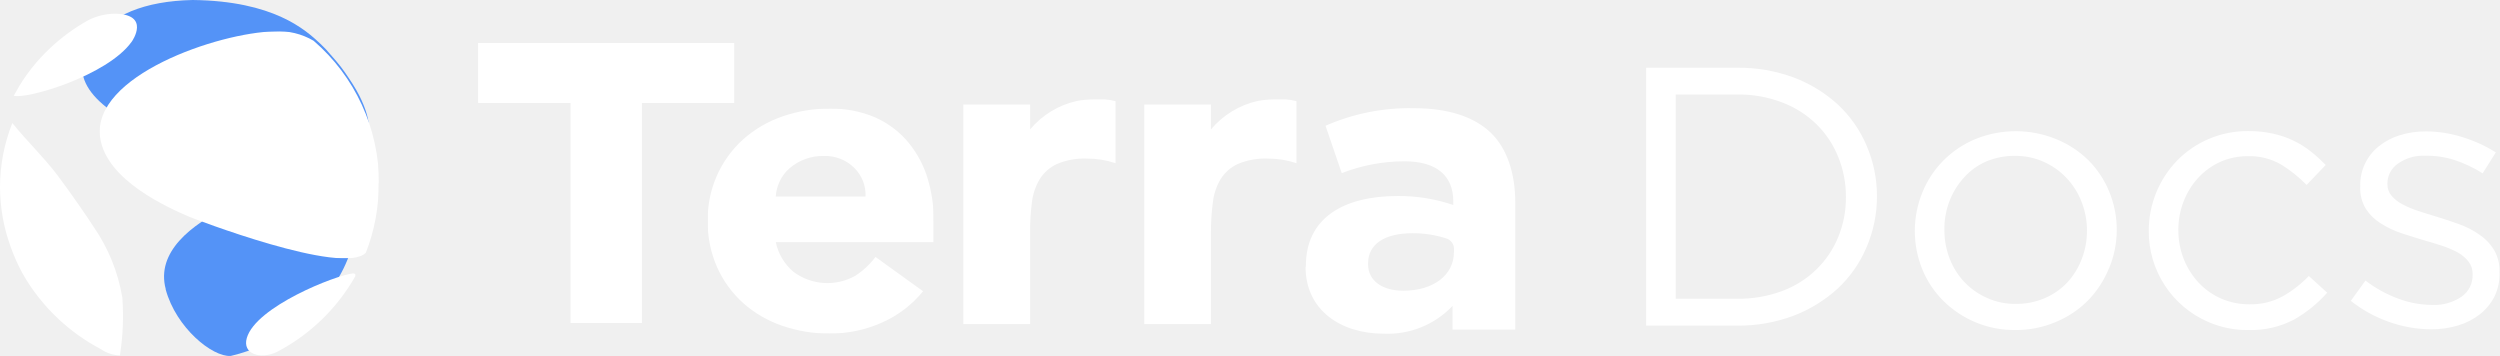
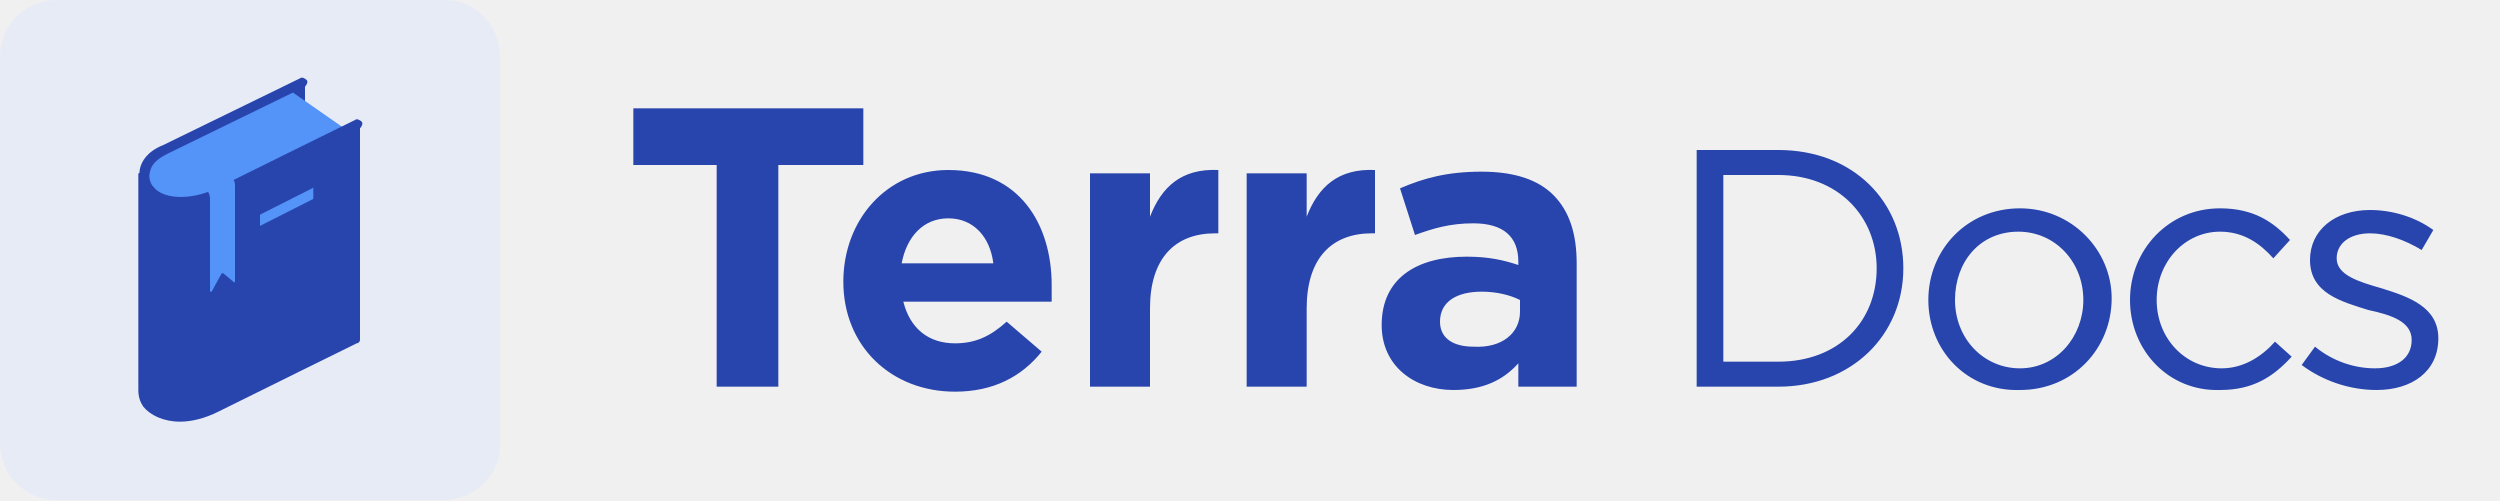
- <svg xmlns="http://www.w3.org/2000/svg" viewBox="0 0 239.15 34">
-   <defs>
-     <mask id="mask" x="9.5" y="2.96" width="26.74" height="21.75" maskUnits="userSpaceOnUse">
-       <g id="b">
-         <path id="a" class="cls-1" d="M9.5 3h26.73v21.71H9.5z" />
-       </g>
-     </mask>
-     <mask id="mask-2" x="45.73" y="4.11" width="24.53" height="26.81" maskUnits="userSpaceOnUse">
-       <g id="d">
-         <path id="c" class="cls-1" d="M45.73 4.11h24.53v26.8H45.73z" />
-       </g>
-     </mask>
-     <mask id="mask-3" x="67.7" y="10.37" width="21.6" height="21.55" maskUnits="userSpaceOnUse">
-       <g id="f">
-         <path id="e" class="cls-1" d="M67.7 10.37h21.6v21.55H67.7z" />
-       </g>
-     </mask>
-     <style>.cls-1{fill:#fff;fill-rule:evenodd}</style>
-   </defs>
-   <g id="Layer_2" data-name="Layer 2">
-     <g id="Layer_1-2" data-name="Layer 1">
-       <path d="M8.75 4c-5.49 7.51 15.6 12.77 23.06 11.5 1.31-.22 5.29-.9 2.57-6.34C34 8.4 33.5 7.66 33 6.93s-1.18-1.49-1.81-2.2l-.55-.55C29.22 2.85 26.19.09 18.43 0c-4.6.1-7.86 1.43-9.68 4m7.1 23.69c1 3.67 4.46 6.47 6.22 6.36a16.5 16.5 0 0010.3-7.45c2.82-4.81 1.86-9.45-2-9.55C29 17.1 14 20.65 15.85 27.64" fill="#5493f7" fill-rule="evenodd" />
-       <path class="cls-1" d="M12.59 4c-2.31 3.23-10 5.51-11.27 5.16l.16-.29A16 16 0 013 6.56a17.38 17.38 0 011.84-2 18.36 18.36 0 013.59-2.62A5.74 5.74 0 0111 1.31c3.43.06 1.64 2.62 1.62 2.65m-.92 24.47a24.05 24.05 0 01-.23 5.57 3.39 3.39 0 01-1.82-.6 18.51 18.51 0 01-4.05-2.88 17.91 17.91 0 01-1.91-2.08 17.53 17.53 0 01-1.56-2.33A18.3 18.3 0 011 23.56a16.87 16.87 0 01-1-5.63 16.66 16.66 0 011.18-6.16c1.37 1.71 3 3.25 4.32 5s3.07 4.31 3.43 4.89a16.76 16.76 0 012.77 6.79" />
-       <g mask="url(#mask)">
-         <path class="cls-1" d="M36.23 17.52A17.93 17.93 0 0135 24.17c-2.16 2.29-16.7-3.35-16.84-3.41-2-.86-8-3.48-8.58-7.6C8.75 7.24 20.9 3.12 26.25 3a6.55 6.55 0 013.75.9 18 18 0 016.26 13.62" />
-       </g>
-       <path class="cls-1" d="M26.49 33.67c-1.58.74-3.33.2-2.88-1.34.87-3 8.49-6 10.17-6.18l.2.05a.49.49 0 010 .24 18.39 18.39 0 01-7.5 7.23M105.7 9.51h-1.11a8.85 8.85 0 00-1.59.15 8.12 8.12 0 00-4.46 2.72V10h-6.39v21h6.39v-8.77a21 21 0 01.17-2.85 5.6 5.6 0 01.75-2.24 3.81 3.81 0 011.64-1.45 6.76 6.76 0 012.89-.52 8.58 8.58 0 011.38.11 8.72 8.72 0 011.34.33V9.68a5 5 0 00-1-.17m17.29 0h-1.11a8.85 8.85 0 00-1.59.15 8.15 8.15 0 00-4.46 2.72V10h-6.38v21h6.38v-8.77a20.93 20.93 0 01.18-2.85 5.59 5.59 0 01.74-2.24 3.87 3.87 0 011.64-1.45 6.76 6.76 0 012.89-.52 8.8 8.8 0 011.39.11 9 9 0 011.34.33V9.68a5.17 5.17 0 00-1-.17" />
-       <g mask="url(#mask-2)">
-         <path class="cls-1" d="M54.58 9.85h-8.85V4.11h24.53v5.74h-8.85v21.06h-6.83z" />
-       </g>
-       <g mask="url(#mask-3)">
-         <path class="cls-1" d="M82.8 18.81a3.65 3.65 0 00-1.08-2.75 3.93 3.93 0 00-2.9-1.14 4.86 4.86 0 00-3.32 1.2 3.75 3.75 0 00-.91 1.22 3.9 3.9 0 00-.38 1.46h8.59zm5.5 9.05a10.54 10.54 0 01-3.94 3 12.13 12.13 0 01-5 1.05 13.74 13.74 0 01-4.57-.76A11 11 0 0171.1 29a10.25 10.25 0 01-2.49-3.41 10.6 10.6 0 01-.91-4.43 10.29 10.29 0 013.4-7.84 11.1 11.1 0 013.74-2.18 13.48 13.48 0 014.57-.75 10.65 10.65 0 014.09.75 8.76 8.76 0 013.13 2.18 9.91 9.91 0 012 3.41 13.68 13.68 0 01.69 4.43v2H74.21A5.07 5.07 0 0075.9 26a5.43 5.43 0 005.92.38 7.51 7.51 0 001.93-1.8z" />
-       </g>
-       <path class="cls-1" d="M139.09 24.16v-.35a1.05 1.05 0 00-.73-1 10.31 10.31 0 00-3.22-.5c-2.64 0-4.27 1-4.27 2.89v.08c0 1.6 1.39 2.53 3.37 2.53 2.9 0 4.84-1.52 4.84-3.67m-14.16 1.37v-.09c0-4.57 3.61-6.67 8.77-6.67a16.07 16.07 0 015.33.86v-.35c0-2.45-1.59-3.83-4.67-3.83a16.61 16.61 0 00-6 1.13l-1.55-4.53a20 20 0 018.45-1.68c3.37 0 5.8.86 7.35 2.34s2.35 3.87 2.35 6.68v12.16h-6v-2.27a8.53 8.53 0 01-6.59 2.66c-4.1 0-7.47-2.25-7.47-6.39" />
-       <path d="M178.55 23.66a11.52 11.52 0 01-2.74 3.93 13.34 13.34 0 01-4.23 2.61 14.94 14.94 0 01-5.4.95h-8.71V6.48h8.71a15.16 15.16 0 015.4.93 13.12 13.12 0 014.23 2.59 11.53 11.53 0 012.74 3.91 12.17 12.17 0 011 4.87 12.25 12.25 0 01-1 4.88zM175.84 15a9.13 9.13 0 00-2.08-3.12 9.49 9.49 0 00-3.28-2.08 11.59 11.59 0 00-4.3-.76h-5.88v19.54h5.88a12 12 0 004.3-.74 9.33 9.33 0 003.28-2.07 9.16 9.16 0 002.08-3.08 9.84 9.84 0 00.74-3.84 10.06 10.06 0 00-.74-3.85zm25.89 10.7a9.5 9.5 0 01-2 3.05 9.35 9.35 0 01-3.09 2.06 9.72 9.72 0 01-3.87.76 9.64 9.64 0 01-6.88-2.8 9.09 9.09 0 01-2-3 9.74 9.74 0 010-7.35 9.26 9.26 0 012-3.05 9.43 9.43 0 013.06-2.06 10.26 10.26 0 017.75 0 9.54 9.54 0 013.06 2 9.18 9.18 0 012 3 9.59 9.59 0 010 7.34zm-2.61-6.4a7 7 0 00-1.46-2.3 6.82 6.82 0 00-2.18-1.53 6.54 6.54 0 00-2.73-.56 6.93 6.93 0 00-2.76.54 6.2 6.2 0 00-2.13 1.55 7.18 7.18 0 00-1.38 2.25A7.44 7.44 0 00186 22a7.55 7.55 0 00.52 2.78 6.89 6.89 0 001.41 2.22 6.82 6.82 0 002.17 1.51 6.46 6.46 0 002.72.56 6.86 6.86 0 002.76-.54 6.47 6.47 0 002.16-1.49 6.94 6.94 0 001.39-2.24 7.36 7.36 0 00.51-2.76 7.5 7.5 0 00-.52-2.74zm20.33 11.27a8.84 8.84 0 01-4.4 1 9.28 9.28 0 01-3.78-.76 9.42 9.42 0 01-5.72-8.72 9.66 9.66 0 012.71-6.73 9.4 9.4 0 016.79-2.82 10.5 10.5 0 012.41.25 8.79 8.79 0 013.62 1.72 15.55 15.55 0 011.4 1.27l-1.83 1.91a12.72 12.72 0 00-2.42-1.94 6 6 0 00-3.21-.81 6.4 6.4 0 00-2.62.54 6.52 6.52 0 00-2.11 1.52 7.05 7.05 0 00-1.4 2.25 7.44 7.44 0 00-.51 2.76 7.55 7.55 0 00.52 2.78 7.2 7.2 0 001.44 2.27 6.64 6.64 0 002.15 1.51 6.73 6.73 0 002.71.54 6.33 6.33 0 003.17-.77 10.58 10.58 0 002.49-1.94l1.76 1.6a12.52 12.52 0 01-3.17 2.57zm19.18-2.22a5.15 5.15 0 01-1.4 1.71 6.21 6.21 0 01-2.08 1.07 8.65 8.65 0 01-2.6.37 12.11 12.11 0 01-4.05-.72 12.49 12.49 0 01-3.62-2l1.4-1.94a12 12 0 003.14 1.73 9.41 9.41 0 003.28.6 4.6 4.6 0 002.76-.78 2.47 2.47 0 001.07-2.11v-.07a1.85 1.85 0 00-.37-1.16 3.4 3.4 0 00-1-.87 9 9 0 00-1.49-.65c-.57-.19-1.15-.36-1.74-.53s-1.44-.44-2.17-.68a8.76 8.76 0 01-2-.94 4.62 4.62 0 01-1.43-1.38 3.76 3.76 0 01-.55-2.11v-.07a4.72 4.72 0 011.77-3.82 6 6 0 012-1.06 8.23 8.23 0 012.53-.37 11.58 11.58 0 013.48.55 13.09 13.09 0 013.19 1.46l-1.26 2a12.2 12.2 0 00-2.71-1.28 8.59 8.59 0 00-2.78-.4 4.1 4.1 0 00-2.62.76 2.28 2.28 0 00-1 1.88v.08a1.66 1.66 0 00.39 1.1 3.47 3.47 0 001.06.83 9.15 9.15 0 001.53.64c.57.19 1.17.37 1.79.56s1.43.45 2.13.71a8.26 8.26 0 011.92 1 4.64 4.64 0 011.38 1.45 3.87 3.87 0 01.52 2.08V26a4.92 4.92 0 01-.47 2.35z" fill="#fff" />
-     </g>
-   </g>
+ <svg xmlns="http://www.w3.org/2000/svg" viewBox="0 0 150 30">
+   <style>.st1{fill:#2845ae}.st3{fill:#5493f7}</style>
+   <path fill="#e7ebf6" d="M26.6 30H3.4C1.5 30 0 28.5 0 26.6V3.4C0 1.5 1.5 0 3.4 0h23.3C28.5 0 30 1.5 30 3.4v23.3c0 1.8-1.5 3.3-3.4 3.3z" />
+   <path d="M21.6 7.4l-13.3 3v13c0 .4.1.7.3 1 .4.5 1.2.9 2.2.9.7 0 1.5-.2 2.3-.6 2-1 8.3-4.1 8.3-4.1.1 0 .2-.1.2-.2v-13zm-3.3-2.1l-1 .3 1 1V5.3z" class="st1" />
+   <path d="M18.3 5v1.5L17 5.6l1.3-.6z" class="st1" />
+   <path d="M17.5 5.5h-.1L9.9 9.1c-1.4.7-1.4 1.7-1 2.3.6.8 2.3 1.1 4 .2 2-1 7.9-3.7 7.9-3.7.1 0 .1-.1 0-.1l-3.3-2.3z" class="st3" />
+   <path d="M10.9 12.4c-1 0-1.8-.3-2.2-.9-.3-.4-.4-.9-.3-1.4.1-.4.4-1 1.4-1.4l8.2-4c.1-.1.3 0 .4.1.1.1 0 .3-.1.4l-8.2 4c-.6.3-1 .6-1.1 1.1-.1.3 0 .7.2.9.5.7 2.1.9 3.8.1 2-1 8.3-4.1 8.3-4.1.1-.1.3 0 .4.1s0 .3-.1.4c-.1 0-6.3 3.2-8.3 4.1-1 .4-1.7.6-2.4.6z" class="st1" />
+   <path d="M15.13 13.118l3.838-1.94.27.535-3.836 1.94z" class="st3" />
+   <path d="M18.8 9.6h2.5v3.5h-2.5zm-5.7 1.6h2.5v3.5h-2.5z" class="st1" />
+   <path d="M13.5 10.4l.3.2c.2.1.3.3.3.5v5.8s-.1.1-.1 0l-.6-.5h-.1l-.6 1.1h-.1v-5.6c0-.2-.1-.4-.2-.5l-.4-.3 1.5-.7z" class="st3" />
+   <path d="M43.1 9.9H38V6.5h13.8v3.4h-5.1v13.3H43V9.9zm7.5 7c0-3.7 2.6-6.7 6.3-6.7 4.3 0 6.2 3.3 6.2 6.9v1h-8.9c.4 1.6 1.5 2.5 3.1 2.5 1.2 0 2.1-.4 3.1-1.3l2.1 1.8c-1.2 1.5-2.9 2.4-5.2 2.4-3.8 0-6.7-2.7-6.7-6.6zm9-1.1c-.2-1.6-1.2-2.7-2.7-2.7-1.5 0-2.5 1.1-2.8 2.7h5.5zm5.7-5.4H69V13c.7-1.8 1.9-2.9 4.1-2.8V14h-.2c-2.4 0-3.9 1.5-3.9 4.5v4.7h-3.6V10.4zm9.5 0h3.6V13c.7-1.8 1.9-2.9 4.1-2.8V14h-.2c-2.4 0-3.9 1.5-3.9 4.5v4.7h-3.6V10.4zm8.1 9.1c0-2.8 2.1-4.1 5.1-4.1 1.3 0 2.2.2 3.1.5v-.2c0-1.5-.9-2.3-2.7-2.3-1.4 0-2.4.3-3.5.7l-.9-2.8c1.4-.6 2.8-1 4.9-1 2 0 3.4.5 4.3 1.4 1 1 1.4 2.4 1.4 4.1v7.4h-3.5v-1.4c-.9 1-2.1 1.6-3.9 1.6-2.3 0-4.3-1.4-4.3-3.9zm8.3-.8V18c-.6-.3-1.4-.5-2.3-.5-1.5 0-2.5.6-2.5 1.8 0 1 .8 1.5 2 1.5 1.7.1 2.8-.8 2.8-2.1zM101.8 9h4.9c4.5 0 7.5 3.1 7.5 7.1 0 4-3.1 7.1-7.5 7.1h-4.9V9zm1.6 1.5v11.2h3.3c3.6 0 5.9-2.4 5.9-5.6 0-3.1-2.3-5.6-5.9-5.6h-3.3zm12.3 7.5c0-3 2.3-5.5 5.5-5.5 3.1 0 5.5 2.5 5.5 5.4 0 3-2.3 5.5-5.5 5.5-3.2.1-5.5-2.4-5.5-5.4zm9.3 0c0-2.3-1.7-4.1-3.9-4.1-2.3 0-3.8 1.8-3.8 4.1s1.7 4.1 3.9 4.1 3.8-1.9 3.8-4.1zm2.8 0c0-3 2.3-5.5 5.4-5.5 2 0 3.2.8 4.2 1.9l-1 1.1c-.8-.9-1.8-1.6-3.2-1.6-2.1 0-3.8 1.8-3.8 4.1s1.7 4.1 3.9 4.1c1.3 0 2.4-.7 3.2-1.6l1 .9c-1.1 1.2-2.3 2-4.3 2-3.1.1-5.4-2.4-5.4-5.4zm10.3 3.9l.8-1.1c1.1.9 2.4 1.3 3.6 1.3 1.3 0 2.2-.6 2.2-1.7s-1.2-1.5-2.6-1.8c-1.6-.5-3.5-1-3.5-3 0-1.8 1.5-3 3.6-3 1.3 0 2.7.4 3.8 1.2l-.7 1.2c-1-.6-2.1-1-3.1-1-1.2 0-2 .6-2 1.5 0 1 1.3 1.4 2.7 1.8 1.6.5 3.4 1.1 3.4 3 0 2-1.6 3.1-3.7 3.1-1.7 0-3.3-.6-4.5-1.5z" class="st1" />
</svg>
